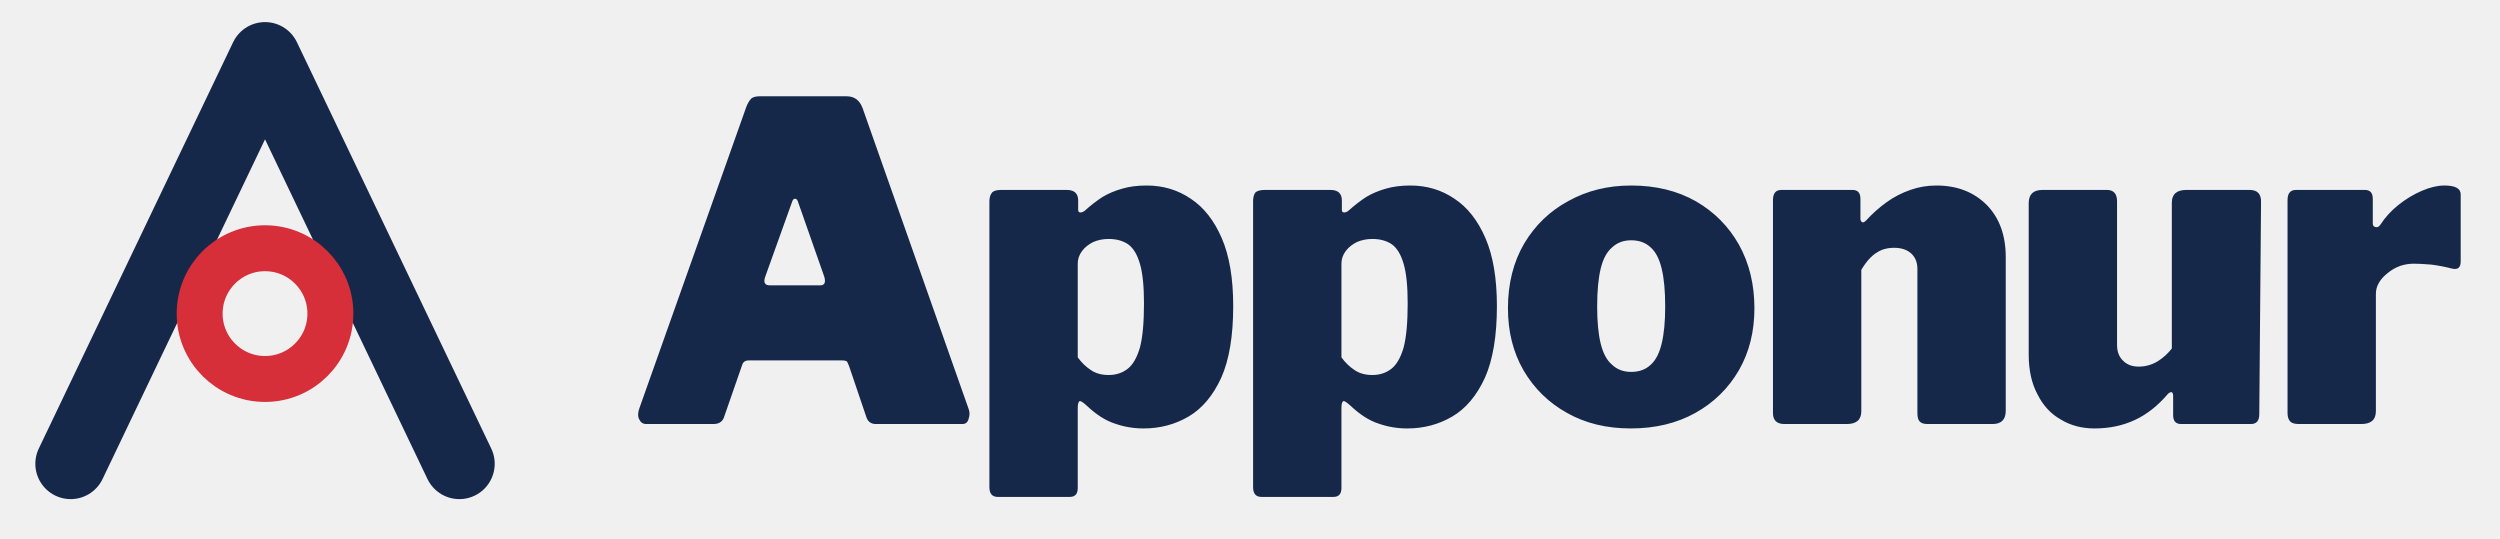
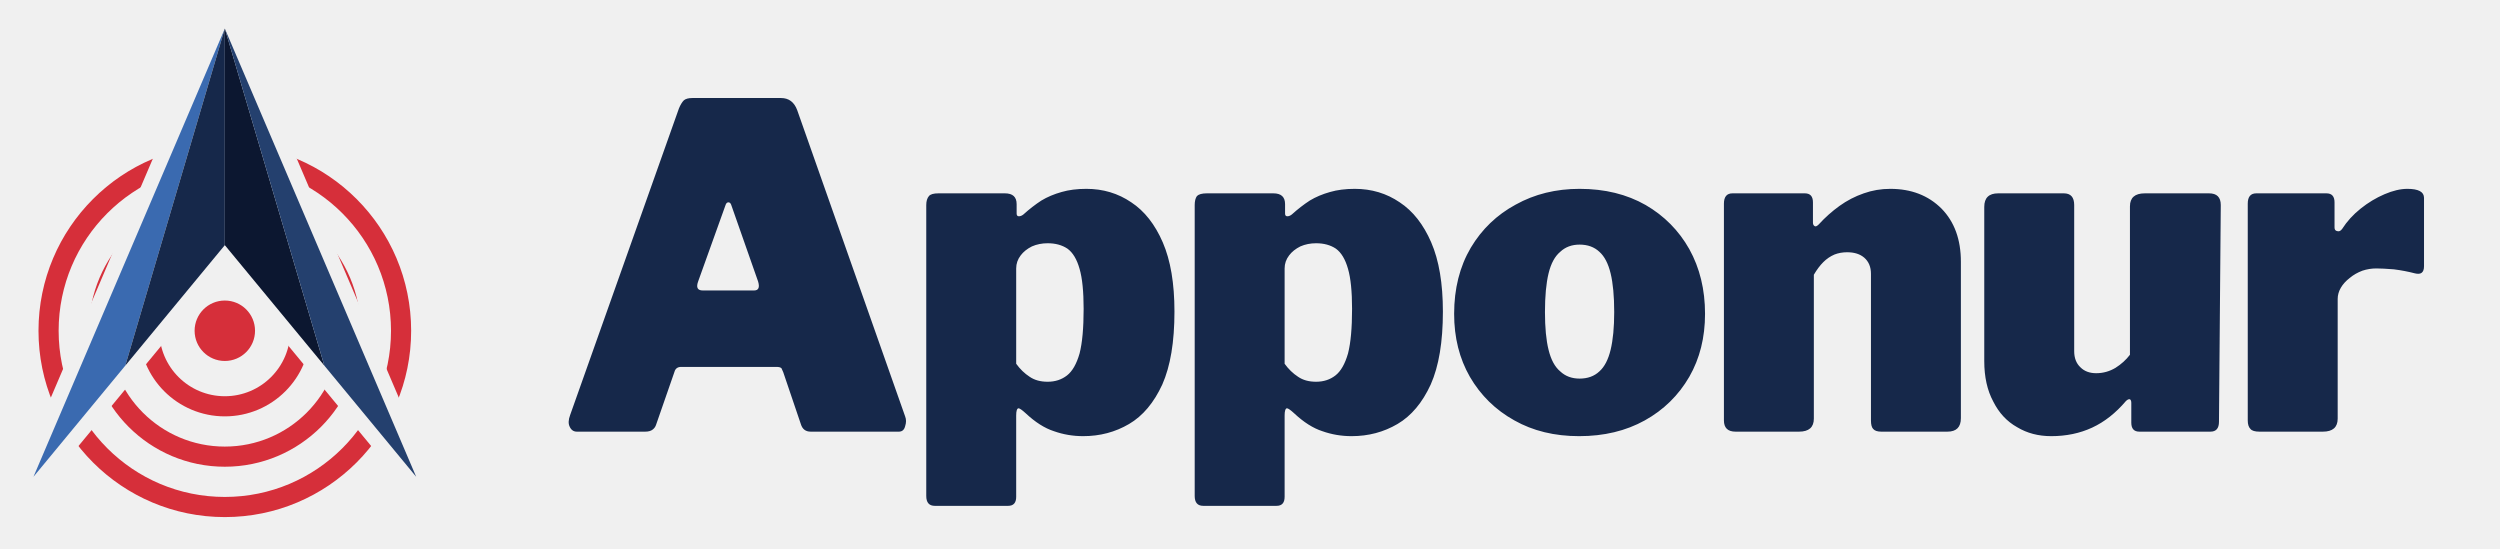
- <svg xmlns="http://www.w3.org/2000/svg" viewBox="4 -96 566 122">
-   <g transform="translate(0 -101) scale(2)">
-     <path d="M10 55 32 9 54 55" fill="none" stroke="#16284A" stroke-width="8" stroke-linecap="round" stroke-linejoin="round" />
-     <circle cx="32" cy="38" r="7.4" fill="none" stroke="#D62F3A" stroke-width="5.2" />
+ <svg xmlns="http://www.w3.org/2000/svg" viewBox="6 -96 556 122">
+   <g transform="translate(0 -93) scale(1.12)">
+     <mask id="a" maskUnits="userSpaceOnUse" x="-10" y="-10" width="120" height="120">
+       <rect x="-10" y="-10" width="120" height="120" fill="#fff" />
+       <path d="M50 3 L12 92 L50 46 L88 92Z" stroke="#000" stroke-width="6" stroke-linejoin="round" />
+     </mask>
+     <g mask="url(#a)">
+       <circle cx="50" cy="63" r="35" fill="none" stroke="#D62F3A" stroke-width="4" />
+       <circle cx="50" cy="63" r="25" fill="none" stroke="#D62F3A" stroke-width="4" />
+       <circle cx="50" cy="63" r="15" fill="none" stroke="#D62F3A" stroke-width="4" />
+       <circle cx="50" cy="63" r="6" fill="#D62F3A" />
+     </g>
+     <path d="M50 3 L12 92 L30.24 69.92Z" fill="#3A6AB0" />
+     <path d="M50 3 L30.24 69.92 L50 46Z" fill="#16284A" />
+     <path d="M50 3 L50 46 L69.76 69.92Z" fill="#0C1730" />
+     <path d="M50 3 L69.76 69.92 L88 92Z" fill="#24406E" />
  </g>
-   <path transform="translate(146 0)" fill="#16284A" d="M4.3 0Q3.2 0 2.7 -1.1Q2.2 -2.1 2.8 -3.7L27 -71.9Q27.5 -73.1 28.1 -73.7Q28.7 -74.2 30 -74.2H49.7Q52.3 -74.2 53.3 -71.5L77.3 -3.4Q77.7 -2.4 77.3 -1.2Q77 0 75.9 0H56.3Q54.6 0 54.1 -1.7L50.2 -13.2Q50 -13.7 49.8 -14.1Q49.5 -14.4 48.7 -14.4H27.5Q26.3 -14.4 26 -13.3L21.9 -1.5Q21.7 -0.9 21.2 -0.5Q20.6 0 19.5 0H4.3ZM43.7 -31.4Q45.2 -31.4 44.6 -33.4L38.6 -50.5Q38.4 -51 38 -51Q37.6 -51 37.4 -50.5L31.3 -33.5Q30.5 -31.4 32.3 -31.4ZM99.5 -53Q102.1 -53 102.1 -50.6V-48.5Q102.1 -47.9 102.6 -47.9Q103.1 -47.9 103.6 -48.3Q105.6 -50.1 107.6 -51.4Q109.6 -52.6 112.1 -53.3Q114.5 -54 117.6 -54Q123.2 -54 127.6 -51Q132 -48.1 134.6 -42.1Q137.2 -36.1 137.2 -26.7Q137.2 -16.6 134.5 -10.5Q131.7 -4.4 127.1 -1.7Q122.5 1 116.9 1Q113.5 1 110.4 -0.1Q107.3 -1.1 104.1 -4.1Q102.9 -5.2 102.5 -5.2Q102 -5.1 102 -3.6V14.5Q102 16.5 100.2 16.5H83.9Q82 16.5 82 14.3V-50.4Q82 -51.7 82.6 -52.4Q83.1 -53 84.7 -53H99.5ZM102 -15.1Q103.3 -13.3 105 -12.2Q106.6 -11.1 109 -11.1Q111.5 -11.1 113.3 -12.5Q115.1 -13.9 116.1 -17.4Q117 -20.9 117 -27.3Q117 -33.1 116.1 -36.2Q115.2 -39.4 113.4 -40.7Q111.6 -41.9 109 -41.9Q107.1 -41.9 105.5 -41.2Q103.9 -40.4 103 -39.2Q102 -37.9 102 -36.3V-15.1ZM159.2 -53Q161.8 -53 161.8 -50.6V-48.5Q161.8 -47.9 162.3 -47.9Q162.8 -47.9 163.3 -48.3Q165.3 -50.1 167.3 -51.4Q169.3 -52.6 171.8 -53.3Q174.2 -54 177.3 -54Q182.9 -54 187.3 -51Q191.7 -48.1 194.3 -42.1Q196.9 -36.1 196.9 -26.7Q196.9 -16.6 194.2 -10.5Q191.4 -4.4 186.8 -1.7Q182.2 1 176.6 1Q173.2 1 170.1 -0.1Q167 -1.1 163.8 -4.1Q162.6 -5.2 162.2 -5.2Q161.7 -5.1 161.7 -3.6V14.5Q161.7 16.5 159.9 16.5H143.6Q141.7 16.5 141.7 14.3V-50.4Q141.7 -51.7 142.2 -52.4Q142.8 -53 144.4 -53H159.2ZM161.7 -15.1Q163 -13.3 164.7 -12.2Q166.3 -11.1 168.7 -11.1Q171.2 -11.1 173 -12.5Q174.8 -13.9 175.8 -17.4Q176.7 -20.9 176.7 -27.3Q176.7 -33.1 175.8 -36.2Q174.9 -39.4 173.1 -40.7Q171.3 -41.9 168.7 -41.9Q166.8 -41.9 165.2 -41.2Q163.6 -40.4 162.7 -39.2Q161.7 -37.9 161.7 -36.3V-15.1ZM227.2 1Q219 1 212.8 -2.5Q206.5 -6 202.9 -12.2Q199.4 -18.3 199.4 -26.2Q199.4 -34.6 203.1 -40.9Q206.8 -47.1 213.1 -50.5Q219.4 -54 227.3 -54Q235.7 -54 242 -50.4Q248.2 -46.8 251.7 -40.6Q255.2 -34.3 255.2 -26.2Q255.2 -18.3 251.7 -12.2Q248.1 -6 241.8 -2.5Q235.5 1 227.2 1ZM227.3 -11.8Q230 -11.8 231.7 -13.4Q233.4 -14.9 234.2 -18.2Q235 -21.5 235 -26.6Q235 -31.9 234.2 -35.2Q233.4 -38.5 231.7 -40Q230 -41.6 227.3 -41.6Q224.7 -41.6 223 -40Q221.2 -38.5 220.4 -35.2Q219.6 -31.9 219.6 -26.6Q219.6 -21.4 220.4 -18.2Q221.2 -14.9 223 -13.4Q224.7 -11.8 227.3 -11.8ZM262 0Q259.4 0 259.4 -2.5V-50.7Q259.4 -53 261.3 -53H277.4Q279.2 -53 279.2 -51V-46.5Q279.2 -45.9 279.6 -45.7Q279.9 -45.5 280.5 -46.1Q282.6 -48.4 285.1 -50.2Q287.6 -52 290.5 -53Q293.3 -54 296.4 -54Q303.4 -54 307.8 -49.6Q312.1 -45.2 312.1 -37.8V-3Q312.1 0 309.1 0H294.4Q293.1 0 292.6 -0.6Q292.1 -1.1 292.1 -2.5V-35.1Q292.1 -37.4 290.6 -38.7Q289.2 -39.9 286.8 -39.9Q285.3 -39.9 284 -39.4Q282.6 -38.8 281.5 -37.7Q280.4 -36.6 279.4 -34.9V-2.9Q279.4 0 276.1 0H262ZM342.2 -13Q344.5 -13 346.5 -14.2Q348.4 -15.4 349.7 -17.1V-50.1Q349.7 -53 353 -53H367.3Q369.9 -53 369.9 -50.4L369.5 -2.2Q369.5 0 367.6 0H351.8Q350 0 350 -2V-6.4Q350 -7 349.7 -7.2Q349.3 -7.3 348.8 -6.8Q345.4 -2.8 341.3 -0.9Q337.2 1 332.2 1Q327.9 1 324.6 -1Q321.2 -2.9 319.3 -6.7Q317.3 -10.4 317.3 -15.7V-50Q317.3 -53 320.4 -53H335Q337.3 -53 337.3 -50.4V-17.9Q337.3 -15.6 338.7 -14.3Q340 -13 342.2 -13ZM378.5 0Q377 0 376.5 -0.6Q375.9 -1.2 375.9 -2.5V-50.7Q375.9 -53 377.8 -53H393.4Q395.2 -53 395.2 -51V-45.4Q395.2 -44.7 395.8 -44.6Q396.4 -44.4 396.9 -45.1Q398.5 -47.6 401 -49.6Q403.5 -51.6 406.3 -52.8Q409.1 -54 411.4 -54Q415.1 -54 415.1 -52V-36.8Q415.1 -34.7 413.1 -35.2Q410.8 -35.8 408.4 -36.1Q405.9 -36.3 404.5 -36.3Q402.9 -36.3 401.4 -35.8Q399.8 -35.2 398.6 -34.2Q397.3 -33.2 396.6 -32Q395.9 -30.8 395.9 -29.5V-2.9Q395.9 0 392.6 0H378.5Z" />
+   <path transform="translate(130 0)" fill="#16284A" d="M4.3 0Q3.2 0 2.7 -1.1Q2.2 -2.1 2.8 -3.7L27 -71.9Q27.5 -73.1 28.1 -73.7Q28.7 -74.2 30 -74.2H49.7Q52.3 -74.2 53.3 -71.5L77.3 -3.4Q77.7 -2.4 77.3 -1.2Q77 0 75.9 0H56.3Q54.6 0 54.1 -1.7L50.2 -13.2Q50 -13.7 49.8 -14.1Q49.5 -14.4 48.7 -14.4H27.5Q26.3 -14.4 26 -13.3L21.9 -1.5Q21.7 -0.9 21.2 -0.5Q20.6 0 19.5 0H4.3ZM43.7 -31.4Q45.2 -31.4 44.6 -33.4L38.6 -50.5Q38.4 -51 38 -51Q37.6 -51 37.4 -50.5L31.3 -33.5Q30.5 -31.4 32.3 -31.4ZM99.5 -53Q102.1 -53 102.1 -50.6V-48.5Q102.1 -47.9 102.6 -47.9Q103.1 -47.9 103.6 -48.3Q105.6 -50.1 107.6 -51.4Q109.6 -52.6 112.1 -53.3Q114.5 -54 117.6 -54Q123.2 -54 127.6 -51Q132 -48.1 134.6 -42.1Q137.2 -36.1 137.2 -26.7Q137.2 -16.6 134.5 -10.5Q131.7 -4.4 127.1 -1.7Q122.5 1 116.9 1Q113.5 1 110.4 -0.1Q107.3 -1.1 104.1 -4.1Q102.9 -5.2 102.5 -5.2Q102 -5.1 102 -3.6V14.5Q102 16.5 100.2 16.5H83.9Q82 16.5 82 14.3V-50.4Q82 -51.7 82.6 -52.4Q83.1 -53 84.7 -53H99.5ZM102 -15.1Q103.3 -13.3 105 -12.2Q106.6 -11.1 109 -11.1Q111.5 -11.1 113.3 -12.5Q115.1 -13.9 116.1 -17.4Q117 -20.9 117 -27.3Q117 -33.1 116.1 -36.2Q115.2 -39.4 113.4 -40.7Q111.6 -41.9 109 -41.9Q107.1 -41.9 105.5 -41.2Q103.9 -40.4 103 -39.2Q102 -37.9 102 -36.3V-15.1ZM159.2 -53Q161.8 -53 161.8 -50.6V-48.5Q161.8 -47.9 162.3 -47.9Q162.8 -47.9 163.3 -48.3Q165.3 -50.1 167.3 -51.4Q169.3 -52.6 171.8 -53.3Q174.2 -54 177.3 -54Q182.9 -54 187.3 -51Q191.7 -48.1 194.3 -42.1Q196.9 -36.1 196.9 -26.7Q196.9 -16.6 194.2 -10.5Q191.4 -4.4 186.8 -1.7Q182.2 1 176.6 1Q173.2 1 170.1 -0.1Q167 -1.1 163.8 -4.1Q162.6 -5.2 162.2 -5.2Q161.7 -5.1 161.7 -3.6V14.5Q161.7 16.5 159.9 16.5H143.6Q141.7 16.5 141.7 14.3V-50.4Q141.7 -51.7 142.2 -52.4Q142.8 -53 144.4 -53H159.2ZM161.7 -15.1Q163 -13.3 164.7 -12.2Q166.3 -11.1 168.7 -11.1Q171.2 -11.1 173 -12.5Q174.8 -13.9 175.8 -17.4Q176.7 -20.9 176.7 -27.3Q176.7 -33.1 175.8 -36.2Q174.9 -39.4 173.1 -40.7Q171.3 -41.9 168.7 -41.9Q166.8 -41.9 165.2 -41.2Q163.6 -40.4 162.7 -39.2Q161.7 -37.9 161.7 -36.3V-15.1ZM227.2 1Q219 1 212.8 -2.5Q206.5 -6 202.9 -12.2Q199.4 -18.3 199.4 -26.2Q199.4 -34.6 203.1 -40.9Q206.8 -47.1 213.1 -50.5Q219.4 -54 227.3 -54Q235.7 -54 242 -50.4Q248.2 -46.8 251.7 -40.6Q255.2 -34.3 255.2 -26.2Q255.2 -18.3 251.7 -12.2Q248.1 -6 241.8 -2.5Q235.5 1 227.2 1ZM227.3 -11.8Q230 -11.8 231.7 -13.4Q233.4 -14.9 234.2 -18.2Q235 -21.5 235 -26.6Q235 -31.9 234.2 -35.2Q233.4 -38.5 231.7 -40Q230 -41.6 227.3 -41.6Q224.7 -41.6 223 -40Q221.2 -38.5 220.4 -35.2Q219.6 -31.9 219.6 -26.6Q219.6 -21.4 220.4 -18.2Q221.2 -14.9 223 -13.4Q224.7 -11.8 227.3 -11.8ZM262 0Q259.4 0 259.4 -2.5V-50.7Q259.4 -53 261.3 -53H277.4Q279.2 -53 279.2 -51V-46.5Q279.2 -45.9 279.6 -45.7Q279.9 -45.5 280.5 -46.1Q282.6 -48.4 285.1 -50.2Q287.6 -52 290.5 -53Q293.3 -54 296.4 -54Q303.4 -54 307.8 -49.6Q312.1 -45.2 312.1 -37.8V-3Q312.1 0 309.1 0H294.4Q293.1 0 292.6 -0.6Q292.1 -1.1 292.1 -2.5V-35.1Q292.1 -37.4 290.6 -38.7Q289.2 -39.9 286.8 -39.9Q285.3 -39.9 284 -39.4Q282.6 -38.8 281.5 -37.7Q280.4 -36.6 279.4 -34.9V-2.9Q279.4 0 276.1 0H262ZM342.2 -13Q344.5 -13 346.5 -14.2Q348.4 -15.4 349.7 -17.1V-50.1Q349.7 -53 353 -53H367.3Q369.9 -53 369.9 -50.4L369.5 -2.2Q369.5 0 367.6 0H351.8Q350 0 350 -2V-6.4Q350 -7 349.7 -7.2Q349.3 -7.3 348.8 -6.8Q345.4 -2.8 341.3 -0.9Q337.2 1 332.2 1Q327.9 1 324.6 -1Q321.2 -2.9 319.3 -6.7Q317.3 -10.4 317.3 -15.7V-50Q317.3 -53 320.4 -53H335Q337.3 -53 337.3 -50.4V-17.9Q337.3 -15.6 338.7 -14.3Q340 -13 342.2 -13ZM378.5 0Q377 0 376.5 -0.6Q375.9 -1.2 375.9 -2.5V-50.7Q375.9 -53 377.8 -53H393.4Q395.2 -53 395.2 -51V-45.4Q395.2 -44.7 395.8 -44.6Q396.4 -44.4 396.9 -45.1Q398.5 -47.6 401 -49.6Q403.5 -51.6 406.3 -52.8Q409.1 -54 411.4 -54Q415.1 -54 415.1 -52V-36.8Q415.1 -34.7 413.1 -35.2Q410.8 -35.8 408.4 -36.1Q405.9 -36.3 404.5 -36.3Q402.9 -36.3 401.4 -35.8Q399.8 -35.2 398.6 -34.2Q397.3 -33.2 396.6 -32Q395.9 -30.8 395.9 -29.5V-2.9Q395.9 0 392.6 0H378.5Z" />
</svg>
